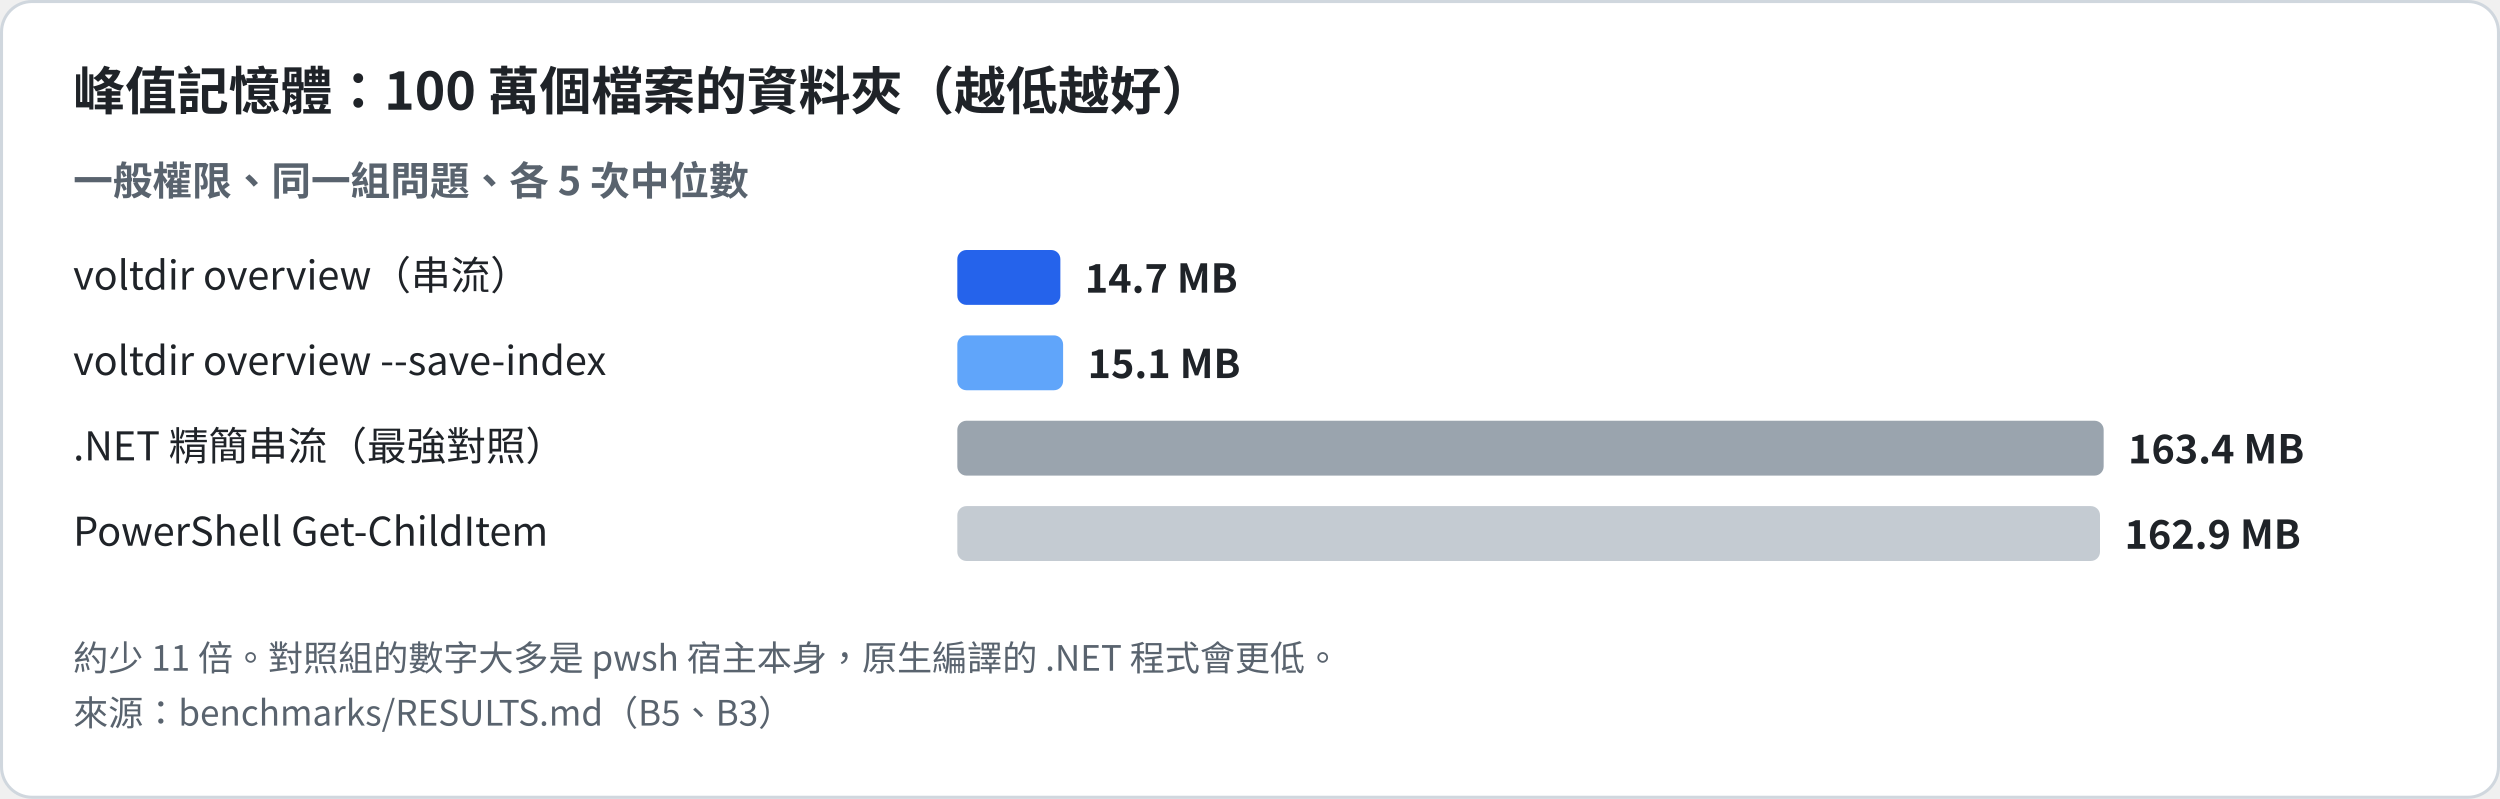
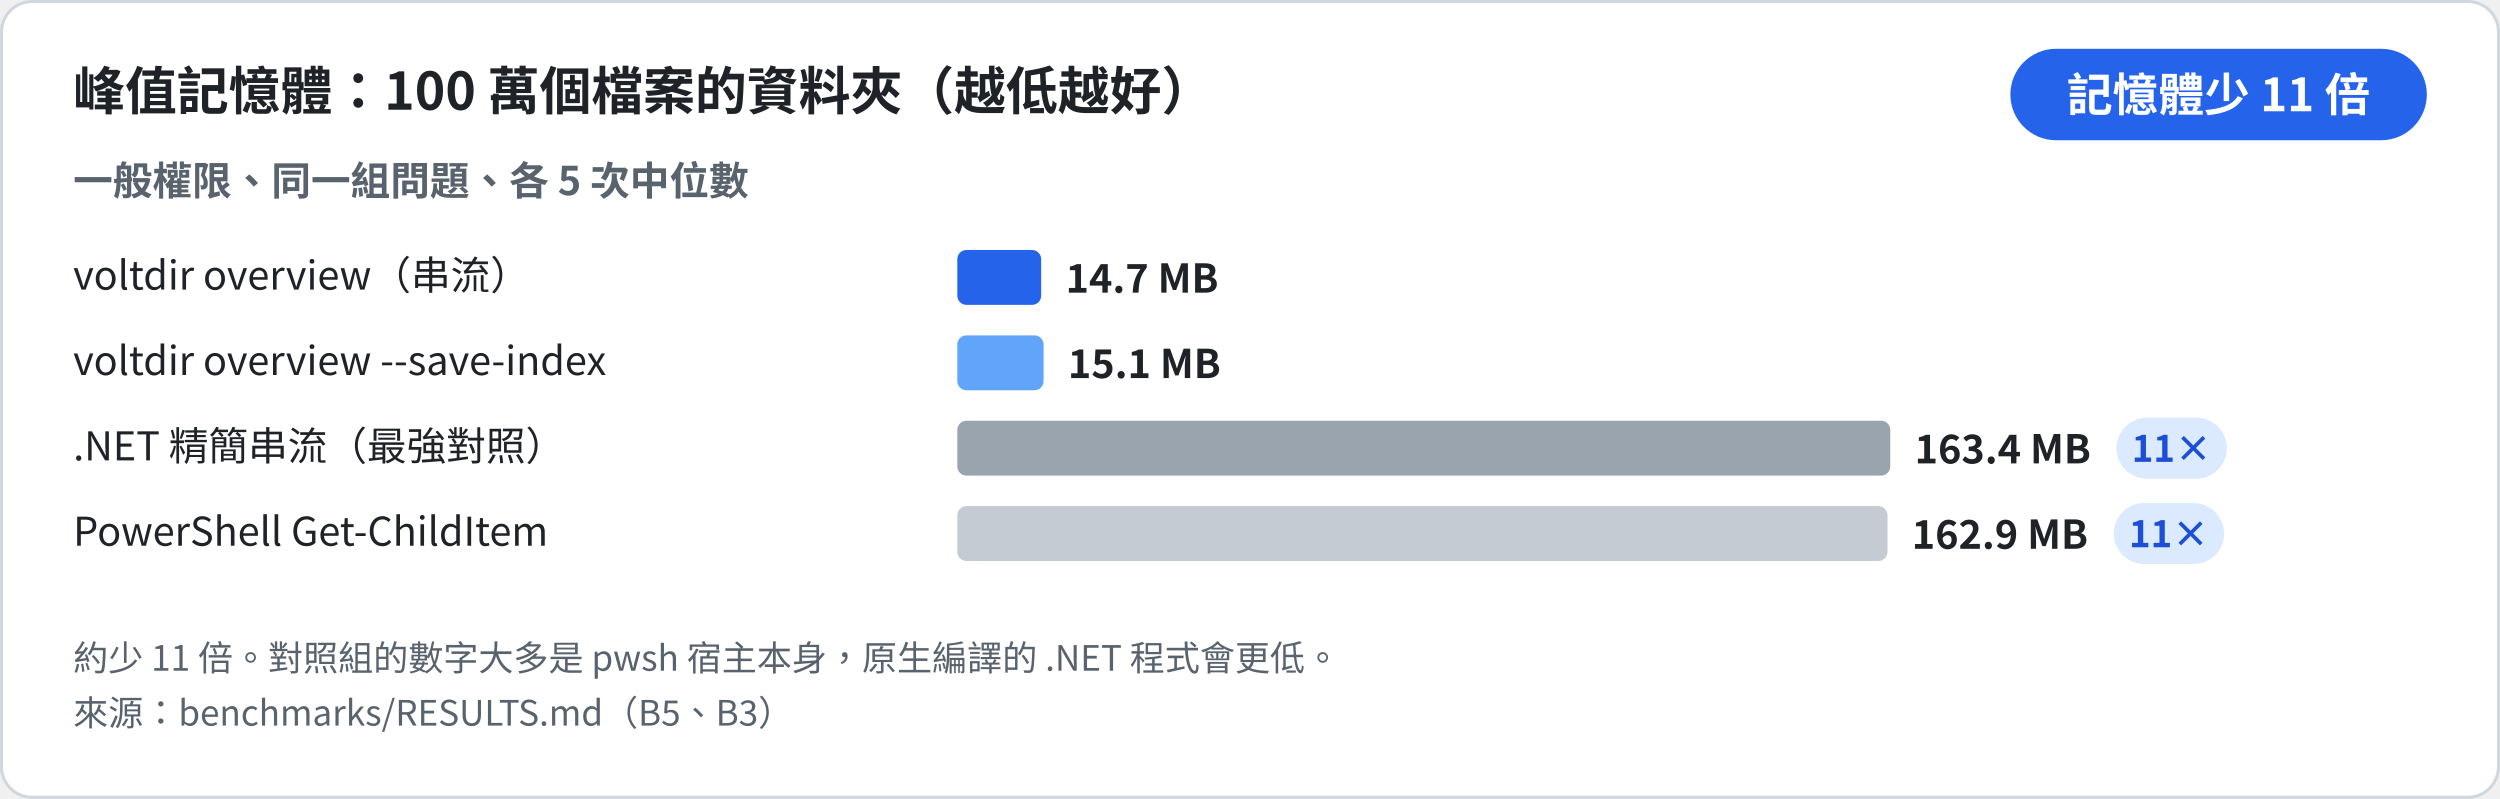
<svg xmlns="http://www.w3.org/2000/svg" width="820" height="262" viewBox="0 0 820 262" role="img" aria-label="峰值記憶體：100 萬個檔案的資料夾（越低越好）">
  <rect x="0.5" y="0.5" width="819" height="261" rx="10" fill="#ffffff" stroke="#d0d7de" />
+   <rect x="659.4" y="16" width="136.6" height="30" rx="15" fill="#2563eb" />
+   <text x="727.7" y="36.5" text-anchor="middle" font-family="'Segoe UI', 'Microsoft JhengHei', 'Microsoft YaHei', 'Yu Gothic', 'Meiryo', 'Malgun Gothic', 'PingFang TC', 'PingFang SC', 'Hiragino Sans', 'Apple SD Gothic Neo', 'Noto Sans CJK TC', sans-serif" font-size="15" font-weight="800" fill="#ffffff">記憶體少 11 倍</text>
  <text x="24" y="36" font-family="'Segoe UI', 'Microsoft JhengHei', 'Microsoft YaHei', 'Yu Gothic', 'Meiryo', 'Malgun Gothic', 'PingFang TC', 'PingFang SC', 'Hiragino Sans', 'Apple SD Gothic Neo', 'Noto Sans CJK TC', sans-serif" font-size="17" fill="#1f2328" font-weight="700">峰值記憶體：100 萬個檔案的資料夾（越低越好）</text>
  <text x="24" y="64" font-family="'Segoe UI', 'Microsoft JhengHei', 'Microsoft YaHei', 'Yu Gothic', 'Meiryo', 'Malgun Gothic', 'PingFang TC', 'PingFang SC', 'Hiragino Sans', 'Apple SD Gothic Neo', 'Noto Sans CJK TC', sans-serif" font-size="13" fill="#59636e" font-weight="600">一般權限、同一組問題、各 5 次中位數</text>
  <text x="24" y="95" font-family="'Segoe UI', 'Microsoft JhengHei', 'Microsoft YaHei', 'Yu Gothic', 'Meiryo', 'Malgun Gothic', 'PingFang TC', 'PingFang SC', 'Hiragino Sans', 'Apple SD Gothic Neo', 'Noto Sans CJK TC', sans-serif" font-size="13" fill="#1f2328" font-weight="normal">voltdir overview（串流）</text>
-   <rect x="314" y="82" width="33.8" height="18" rx="3" fill="#2563eb" />
-   <text x="355.826" y="96" font-family="'Segoe UI', 'Microsoft JhengHei', 'Microsoft YaHei', 'Yu Gothic', 'Meiryo', 'Malgun Gothic', 'PingFang TC', 'PingFang SC', 'Hiragino Sans', 'Apple SD Gothic Neo', 'Noto Sans CJK TC', sans-serif" font-size="13" fill="#1f2328" font-weight="600">14.7 MB</text>
+   <rect x="314" y="82" width="27.5" height="18" rx="3" fill="#2563eb" />
+   <text x="349.529" y="96" font-family="'Segoe UI', 'Microsoft JhengHei', 'Microsoft YaHei', 'Yu Gothic', 'Meiryo', 'Malgun Gothic', 'PingFang TC', 'PingFang SC', 'Hiragino Sans', 'Apple SD Gothic Neo', 'Noto Sans CJK TC', sans-serif" font-size="13" fill="#1f2328" font-weight="600">14.7 MB</text>
  <text x="24" y="123" font-family="'Segoe UI', 'Microsoft JhengHei', 'Microsoft YaHei', 'Yu Gothic', 'Meiryo', 'Malgun Gothic', 'PingFang TC', 'PingFang SC', 'Hiragino Sans', 'Apple SD Gothic Neo', 'Noto Sans CJK TC', sans-serif" font-size="13" fill="#1f2328" font-weight="normal">voltdir overview --save-index</text>
-   <rect x="314" y="110" width="34.7" height="18" rx="3" fill="#60a5fa" />
-   <text x="356.747" y="124" font-family="'Segoe UI', 'Microsoft JhengHei', 'Microsoft YaHei', 'Yu Gothic', 'Meiryo', 'Malgun Gothic', 'PingFang TC', 'PingFang SC', 'Hiragino Sans', 'Apple SD Gothic Neo', 'Noto Sans CJK TC', sans-serif" font-size="13" fill="#1f2328" font-weight="600">15.1 MB</text>
+   <rect x="314" y="110" width="28.3" height="18" rx="3" fill="#60a5fa" />
+   <text x="350.278" y="124" font-family="'Segoe UI', 'Microsoft JhengHei', 'Microsoft YaHei', 'Yu Gothic', 'Meiryo', 'Malgun Gothic', 'PingFang TC', 'PingFang SC', 'Hiragino Sans', 'Apple SD Gothic Neo', 'Noto Sans CJK TC', sans-serif" font-size="13" fill="#1f2328" font-weight="600">15.1 MB</text>
  <text x="24" y="151" font-family="'Segoe UI', 'Microsoft JhengHei', 'Microsoft YaHei', 'Yu Gothic', 'Meiryo', 'Malgun Gothic', 'PingFang TC', 'PingFang SC', 'Hiragino Sans', 'Apple SD Gothic Neo', 'Noto Sans CJK TC', sans-serif" font-size="13" fill="#1f2328" font-weight="normal">.NET 精簡串流（最強對照）</text>
-   <rect x="314" y="138" width="376.0" height="18" rx="3" fill="#9aa4ae" />
-   <text x="698.0" y="152" font-family="'Segoe UI', 'Microsoft JhengHei', 'Microsoft YaHei', 'Yu Gothic', 'Meiryo', 'Malgun Gothic', 'PingFang TC', 'PingFang SC', 'Hiragino Sans', 'Apple SD Gothic Neo', 'Noto Sans CJK TC', sans-serif" font-size="13" fill="#1f2328" font-weight="600">163.4 MB</text>
+   <rect x="314" y="138" width="306.0" height="18" rx="3" fill="#9aa4ae" />
+   <text x="628.0" y="152" font-family="'Segoe UI', 'Microsoft JhengHei', 'Microsoft YaHei', 'Yu Gothic', 'Meiryo', 'Malgun Gothic', 'PingFang TC', 'PingFang SC', 'Hiragino Sans', 'Apple SD Gothic Neo', 'Noto Sans CJK TC', sans-serif" font-size="13" fill="#1f2328" font-weight="600">163.4 MB</text>
+   <rect x="694.2" y="137" width="36.2" height="20" rx="10" fill="#dbeafe" />
+   <text x="712.3" y="151.5" text-anchor="middle" font-family="'Segoe UI', 'Microsoft JhengHei', 'Microsoft YaHei', 'Yu Gothic', 'Meiryo', 'Malgun Gothic', 'PingFang TC', 'PingFang SC', 'Hiragino Sans', 'Apple SD Gothic Neo', 'Noto Sans CJK TC', sans-serif" font-size="12" font-weight="700" fill="#1d4ed8">11×</text>
  <text x="24" y="179" font-family="'Segoe UI', 'Microsoft JhengHei', 'Microsoft YaHei', 'Yu Gothic', 'Meiryo', 'Malgun Gothic', 'PingFang TC', 'PingFang SC', 'Hiragino Sans', 'Apple SD Gothic Neo', 'Noto Sans CJK TC', sans-serif" font-size="13" fill="#1f2328" font-weight="normal">PowerShell Get-ChildItem</text>
-   <rect x="314" y="166" width="374.8" height="18" rx="3" fill="#c4cbd2" />
-   <text x="696.849" y="180" font-family="'Segoe UI', 'Microsoft JhengHei', 'Microsoft YaHei', 'Yu Gothic', 'Meiryo', 'Malgun Gothic', 'PingFang TC', 'PingFang SC', 'Hiragino Sans', 'Apple SD Gothic Neo', 'Noto Sans CJK TC', sans-serif" font-size="13" fill="#1f2328" font-weight="600">162.9 MB</text>
+   <rect x="314" y="166" width="305.1" height="18" rx="3" fill="#c4cbd2" />
+   <text x="627.064" y="180" font-family="'Segoe UI', 'Microsoft JhengHei', 'Microsoft YaHei', 'Yu Gothic', 'Meiryo', 'Malgun Gothic', 'PingFang TC', 'PingFang SC', 'Hiragino Sans', 'Apple SD Gothic Neo', 'Noto Sans CJK TC', sans-serif" font-size="13" fill="#1f2328" font-weight="600">162.9 MB</text>
+   <rect x="693.3" y="165" width="36.2" height="20" rx="10" fill="#dbeafe" />
+   <text x="711.4" y="179.5" text-anchor="middle" font-family="'Segoe UI', 'Microsoft JhengHei', 'Microsoft YaHei', 'Yu Gothic', 'Meiryo', 'Malgun Gothic', 'PingFang TC', 'PingFang SC', 'Hiragino Sans', 'Apple SD Gothic Neo', 'Noto Sans CJK TC', sans-serif" font-size="12" font-weight="700" fill="#1d4ed8">11×</text>
  <text x="24" y="220" font-family="'Segoe UI', 'Microsoft JhengHei', 'Microsoft YaHei', 'Yu Gothic', 'Meiryo', 'Malgun Gothic', 'PingFang TC', 'PingFang SC', 'Hiragino Sans', 'Apple SD Gothic Neo', 'Noto Sans CJK TC', sans-serif" font-size="11.5" fill="#59636e" font-weight="normal">約少 11 倍。對照組的數字大多是 pwsh 宿主本身，原生編譯的 .NET 程式會更低。</text>
  <text x="24" y="238" font-family="'Segoe UI', 'Microsoft JhengHei', 'Microsoft YaHei', 'Yu Gothic', 'Meiryo', 'Malgun Gothic', 'PingFang TC', 'PingFang SC', 'Hiragino Sans', 'Apple SD Gothic Neo', 'Noto Sans CJK TC', sans-serif" font-size="11.5" fill="#59636e" font-weight="normal">來源：benchmarks/RESULTS.md（B5、B3）</text>
</svg>
